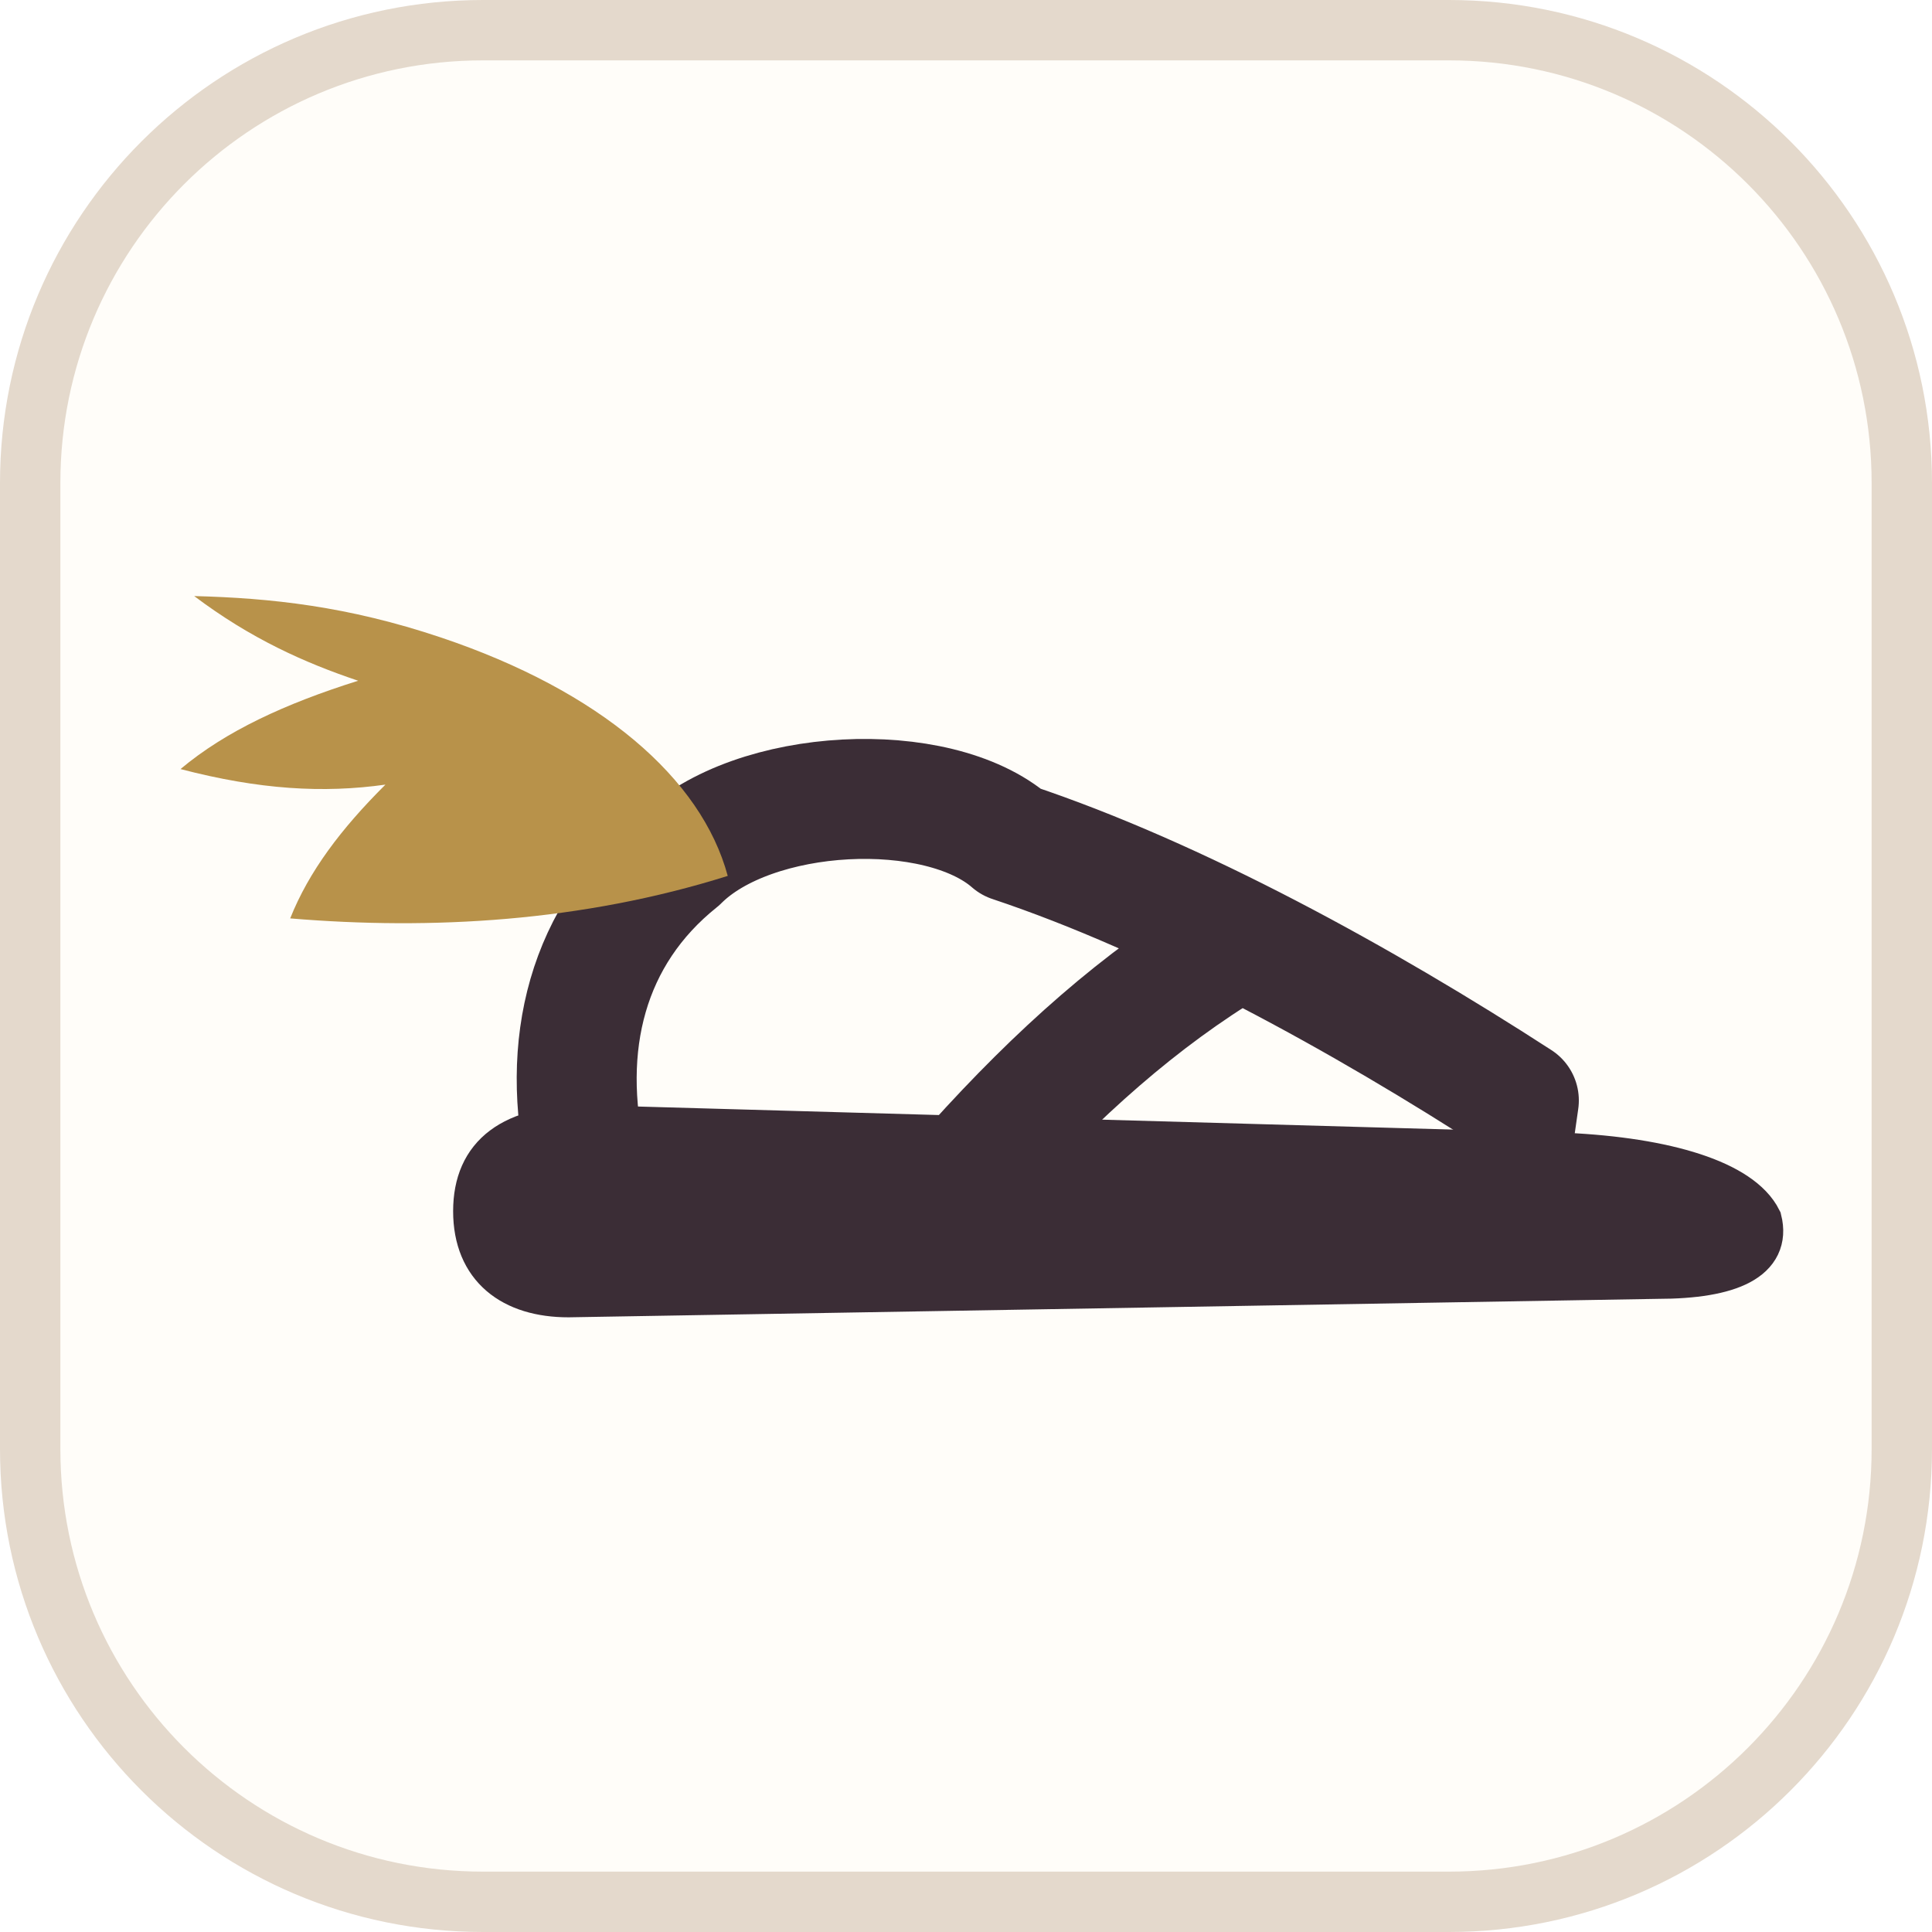
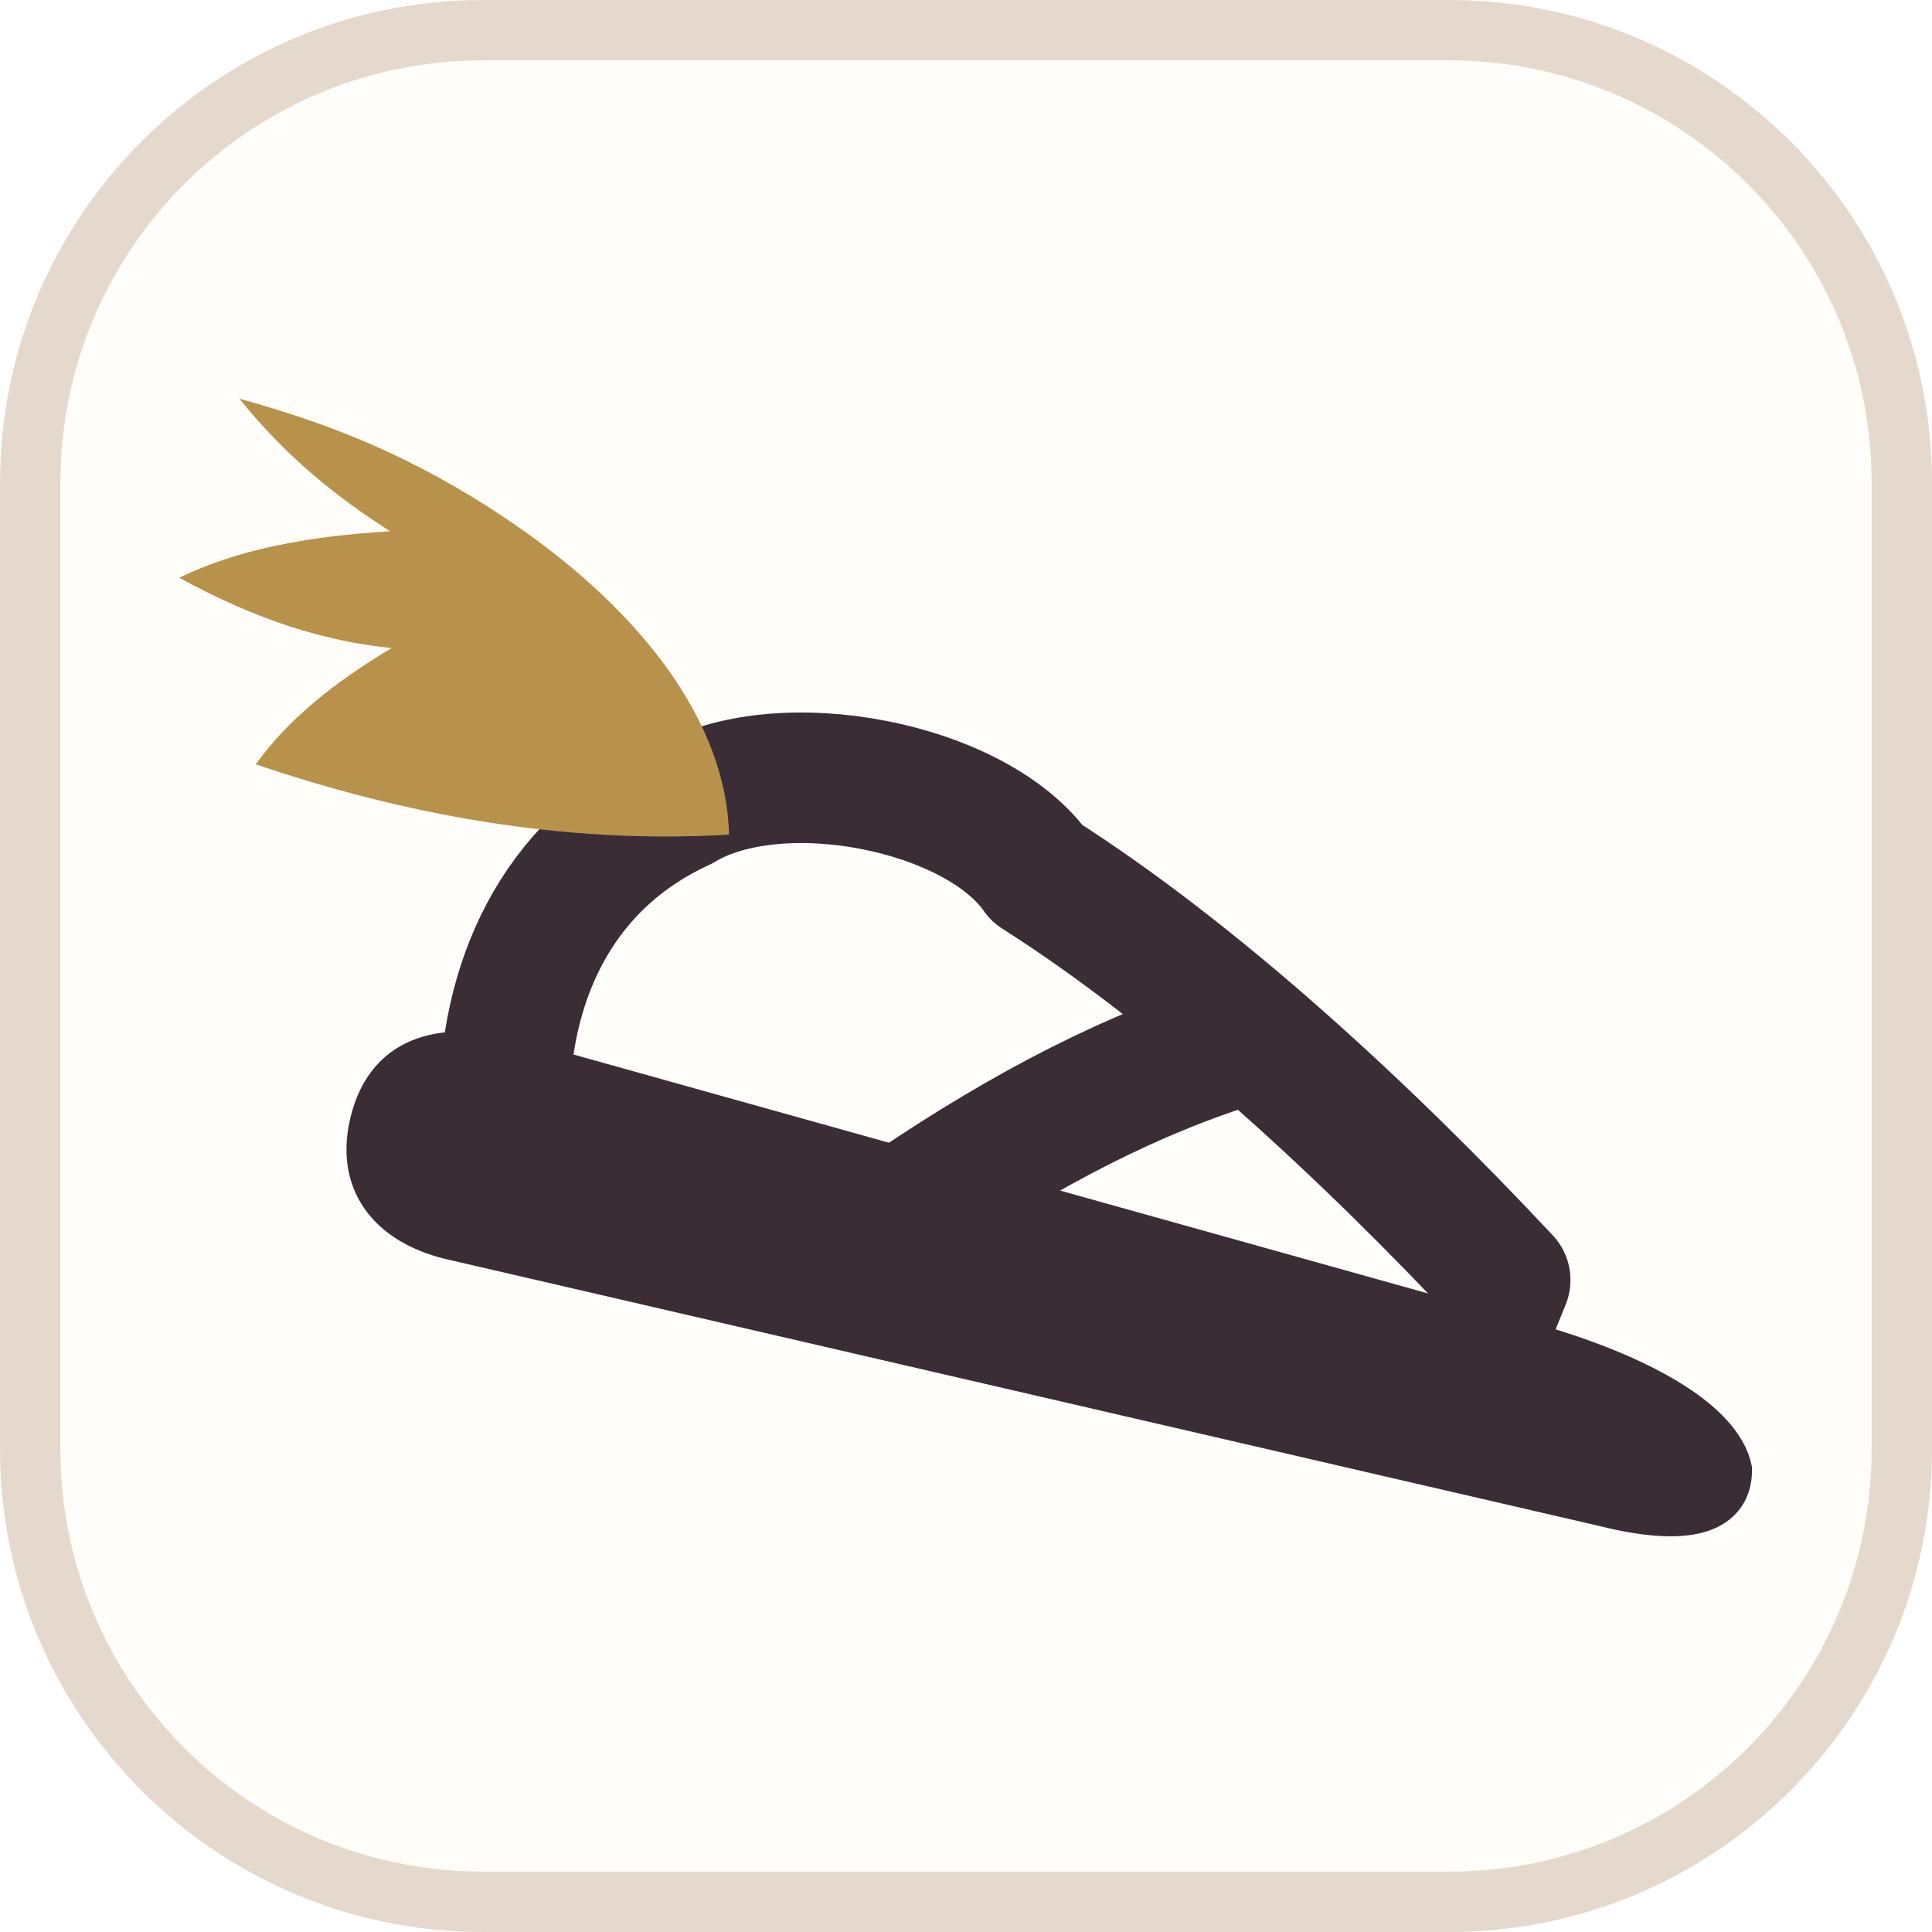
<svg xmlns="http://www.w3.org/2000/svg" viewBox="0 0 32 32">
  <rect x="0.5" y="0.5" width="31" height="31" rx="7.5" fill="#fffdf9" stroke="#e4d9cc" />
-   <g transform="translate(-0.6 -1.6) scale(0.17)">
-     <g transform="translate(100 100) scale(0.899) translate(-93.7 -121.5)">
+   <g transform="translate(-2.2 -2.3) scale(0.185)">
+     <g transform="translate(100 100) scale(0.899) translate(-60.75 -142.3) rotate(14)">
      <path d="M38 152 C38 146 42 143 50 143 L156 146 C167 146.5 175 149 177 153 C178 157 174 159 166 159 L48 161 C42 161 38 158 38 152 Z" fill="#3b2d36" stroke="#3b2d36" stroke-width="5" />
      <path d="M50 147 C47 134 50 122 60 114 M60 114 C68 106 88 105 96 112 M96 112 C114 118 134 129 151 140 M151 140 L150 147 M92 147 C101 137 110 129 120 123" fill="none" stroke="#3b2d36" stroke-width="13" stroke-linecap="round" stroke-linejoin="round" />
      <path d="M4 6 C2 -10 -12 -26 -36 -38 C-50 -45 -62 -48 -74 -50 C-66 -42 -58 -37 -50 -33 C-62 -31 -72 -28 -80 -23 C-68 -18 -58 -16 -48 -16 C-56 -10 -62 -4 -66 3 C-44 8 -20 10 4 6 Z" fill="#b8924a" transform="translate(62 112) rotate(-8) scale(0.68)" />
    </g>
  </g>
</svg>
